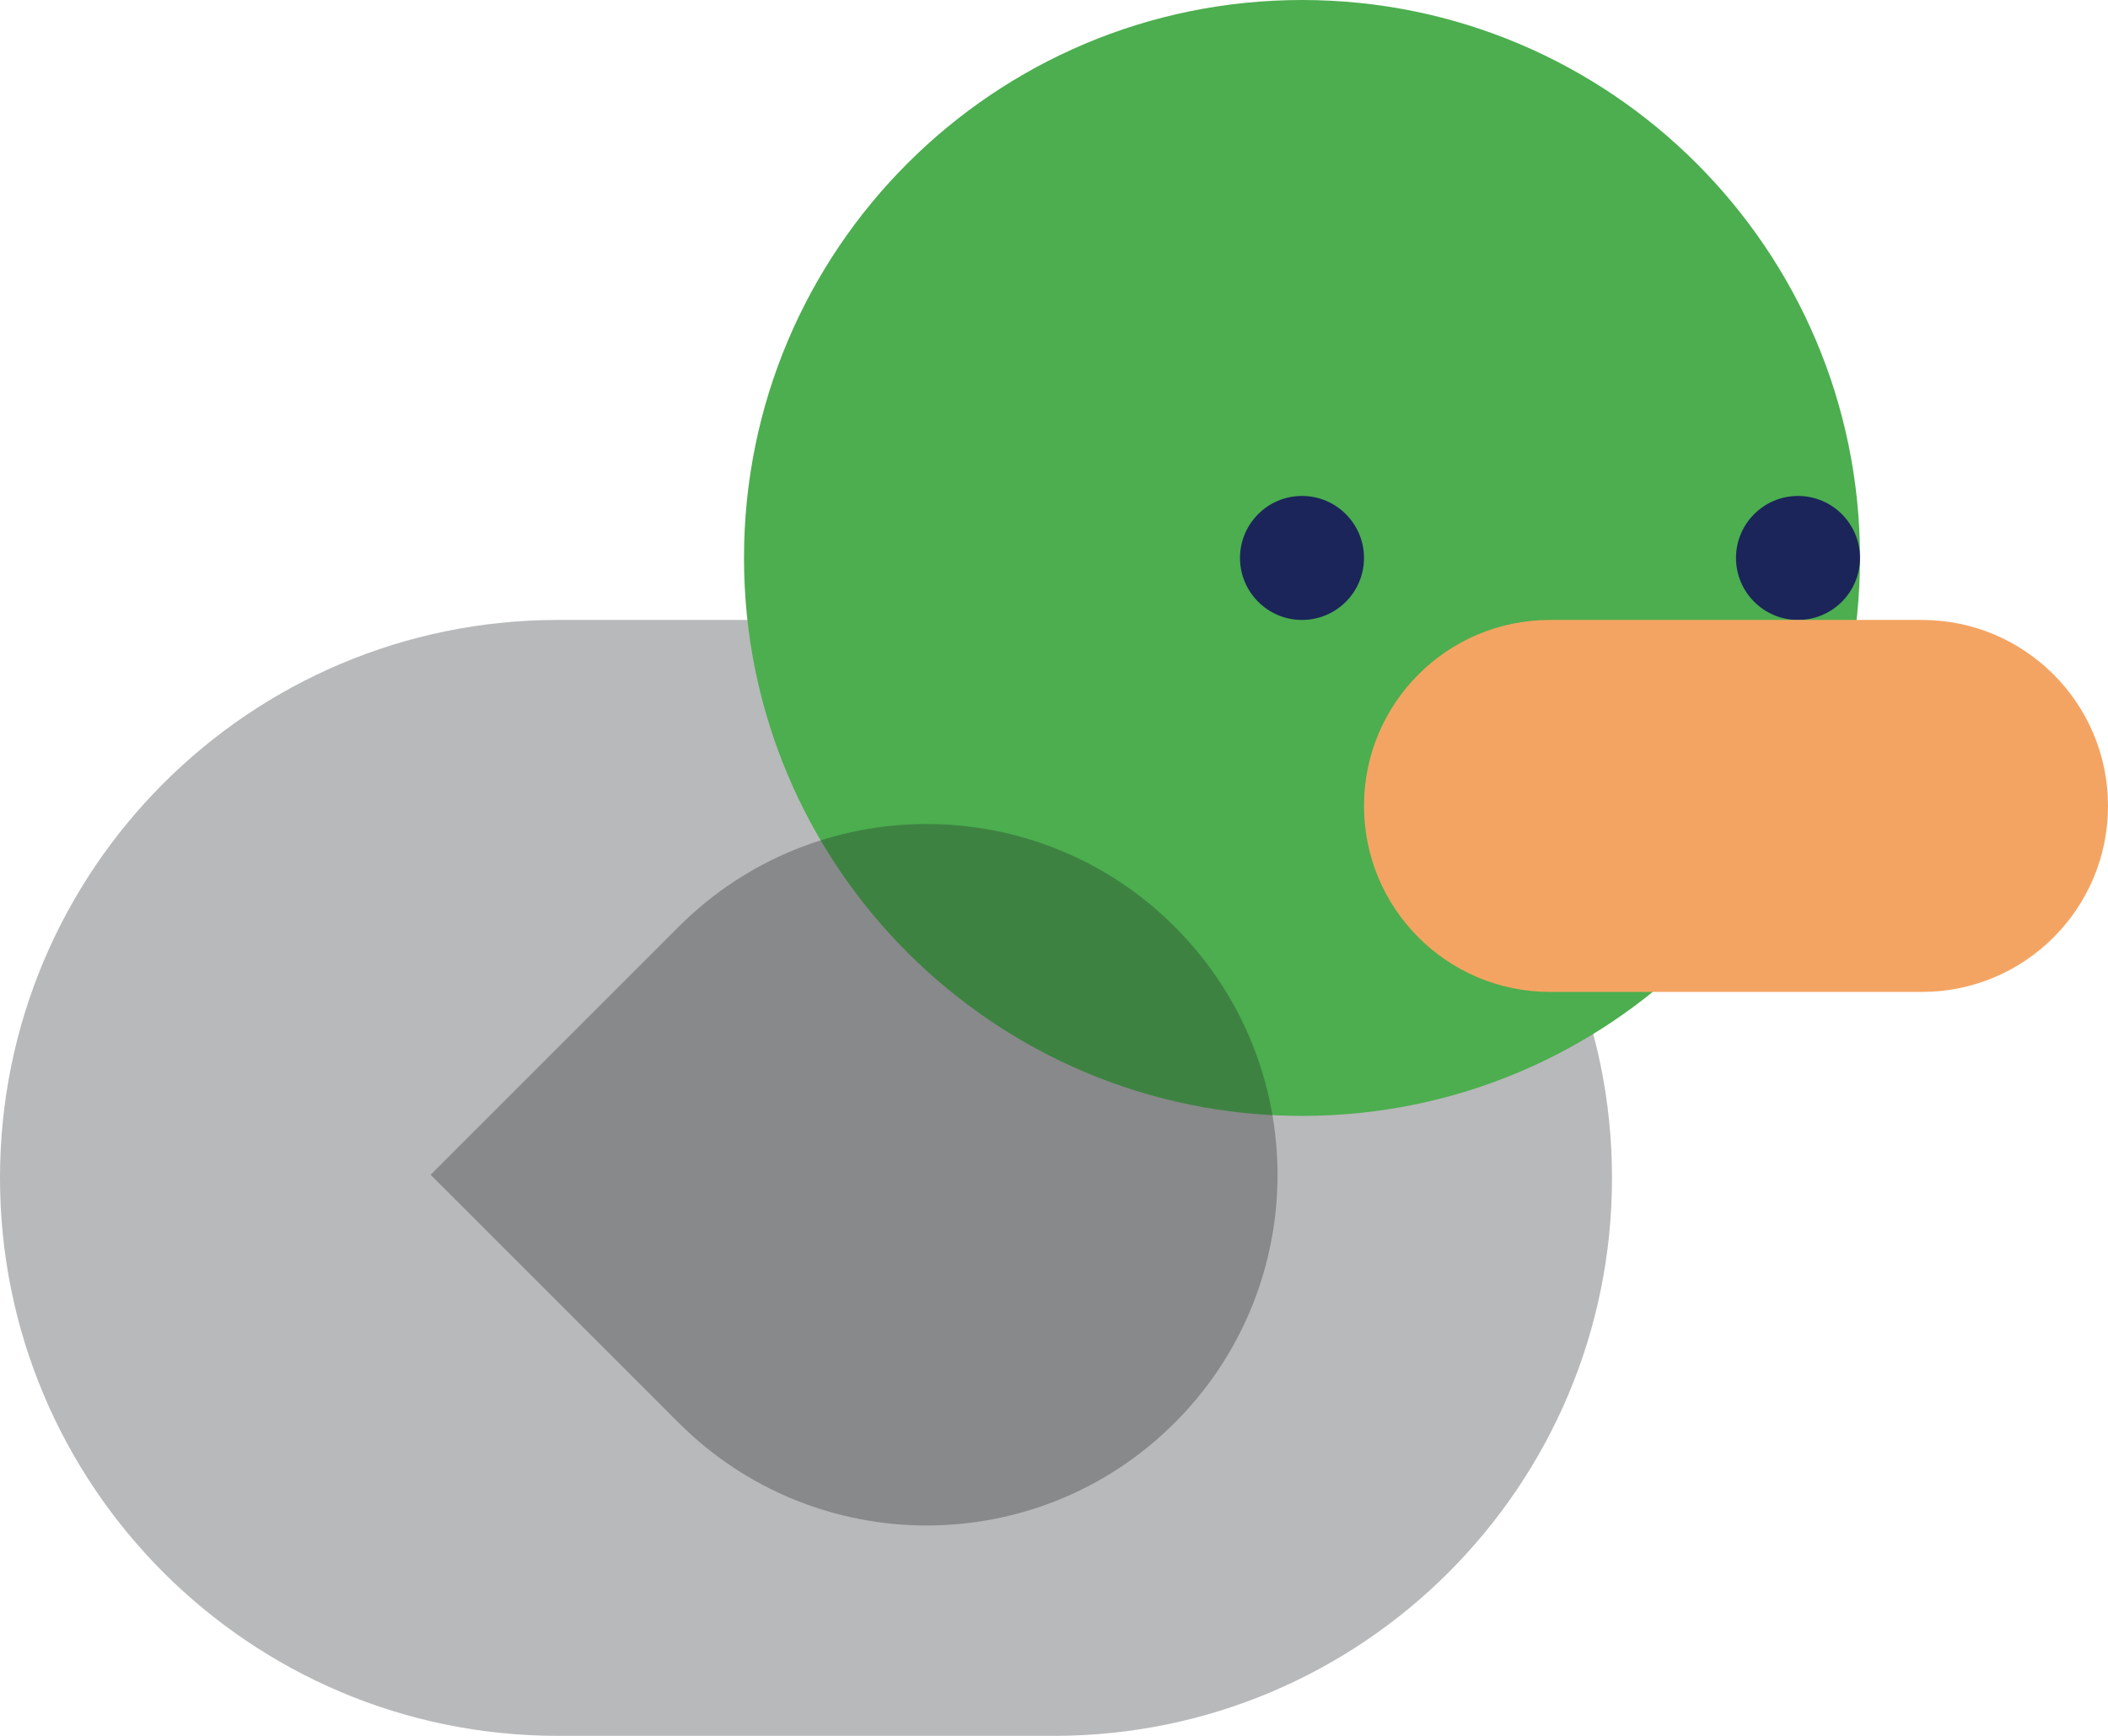
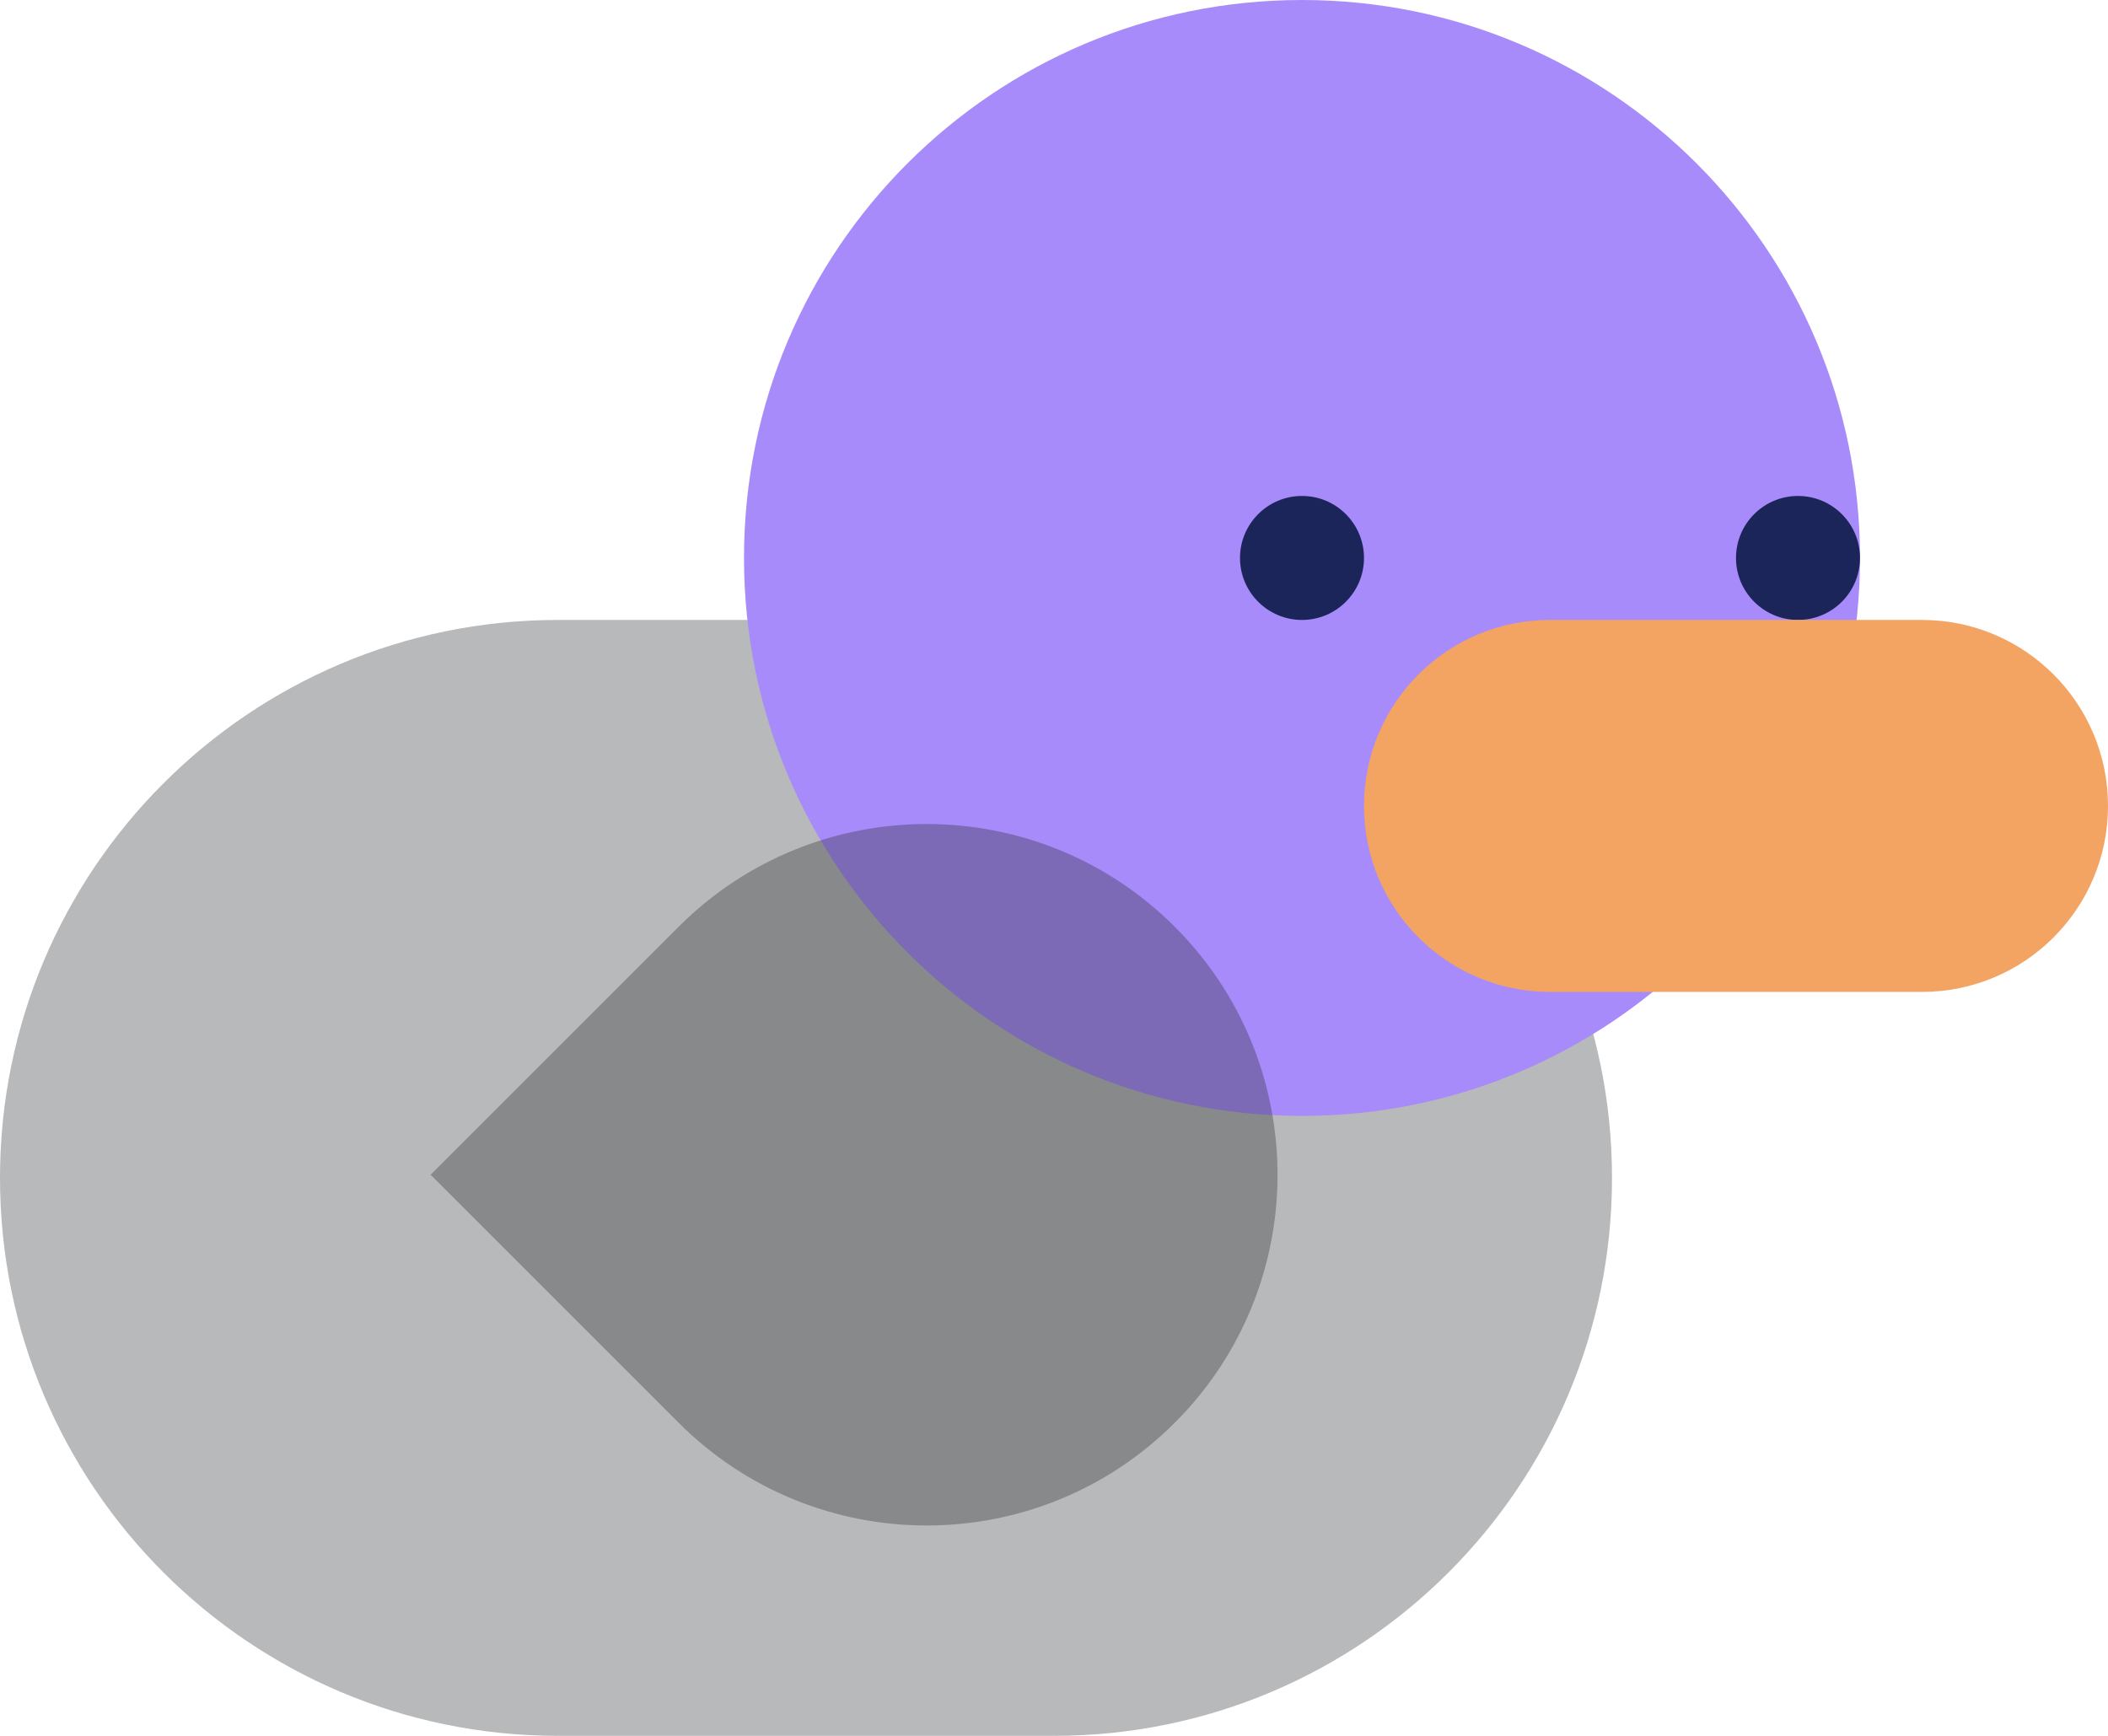
<svg xmlns="http://www.w3.org/2000/svg" width="51" height="42" viewBox="0 0 51 42" fill="none">
  <path d="M13.5 42C6.044 42 3.25905e-07 35.956 0 28.5C-3.25905e-07 21.044 6.044 15 13.5 15H25.5C32.956 15 39 21.044 39 28.5C39 35.956 32.956 42 25.5 42H13.5Z" fill="#212328" fill-opacity="0.32" />
-   <path d="M31.5 27C24.044 27 18 20.956 18 13.5C18 6.044 24.044 3.25905e-07 31.5 0C38.956 -3.25905e-07 45 6.044 45 13.5C45 20.956 38.956 27 31.5 27Z" fill="#4CAE4F" />
+   <path d="M31.5 27C24.044 27 18 20.956 18 13.5C18 6.044 24.044 3.25905e-07 31.5 0C38.956 -3.25905e-07 45 6.044 45 13.5C45 20.956 38.956 27 31.5 27Z" fill="#A78BFA" />
  <path d="M43.5 15C44.328 15 45 14.328 45 13.5C45 12.672 44.328 12 43.5 12C42.672 12 42 12.672 42 13.5C42 14.328 42.672 15 43.5 15Z" fill="#1B255A" />
  <path d="M31.5 15C32.328 15 33 14.328 33 13.5C33 12.672 32.328 12 31.5 12C30.672 12 30 12.672 30 13.5C30 14.328 30.672 15 31.5 15Z" fill="#1B255A" />
  <path d="M37.5 24C35.015 24 33 21.985 33 19.5C33 17.015 35.015 15 37.5 15L46.5 15C48.985 15 51 17.015 51 19.5C51 21.985 48.985 24 46.5 24H37.5Z" fill="#F4A462" />
  <path d="M30.891 28.971C30.763 30.957 29.94 32.906 28.422 34.424C25.107 37.739 19.733 37.739 16.418 34.424L10.418 28.424L16.418 22.424C19.733 19.109 25.107 19.109 28.422 22.424C30.218 24.22 31.041 26.621 30.891 28.971Z" fill="#212328" fill-opacity="0.32" />
</svg>
